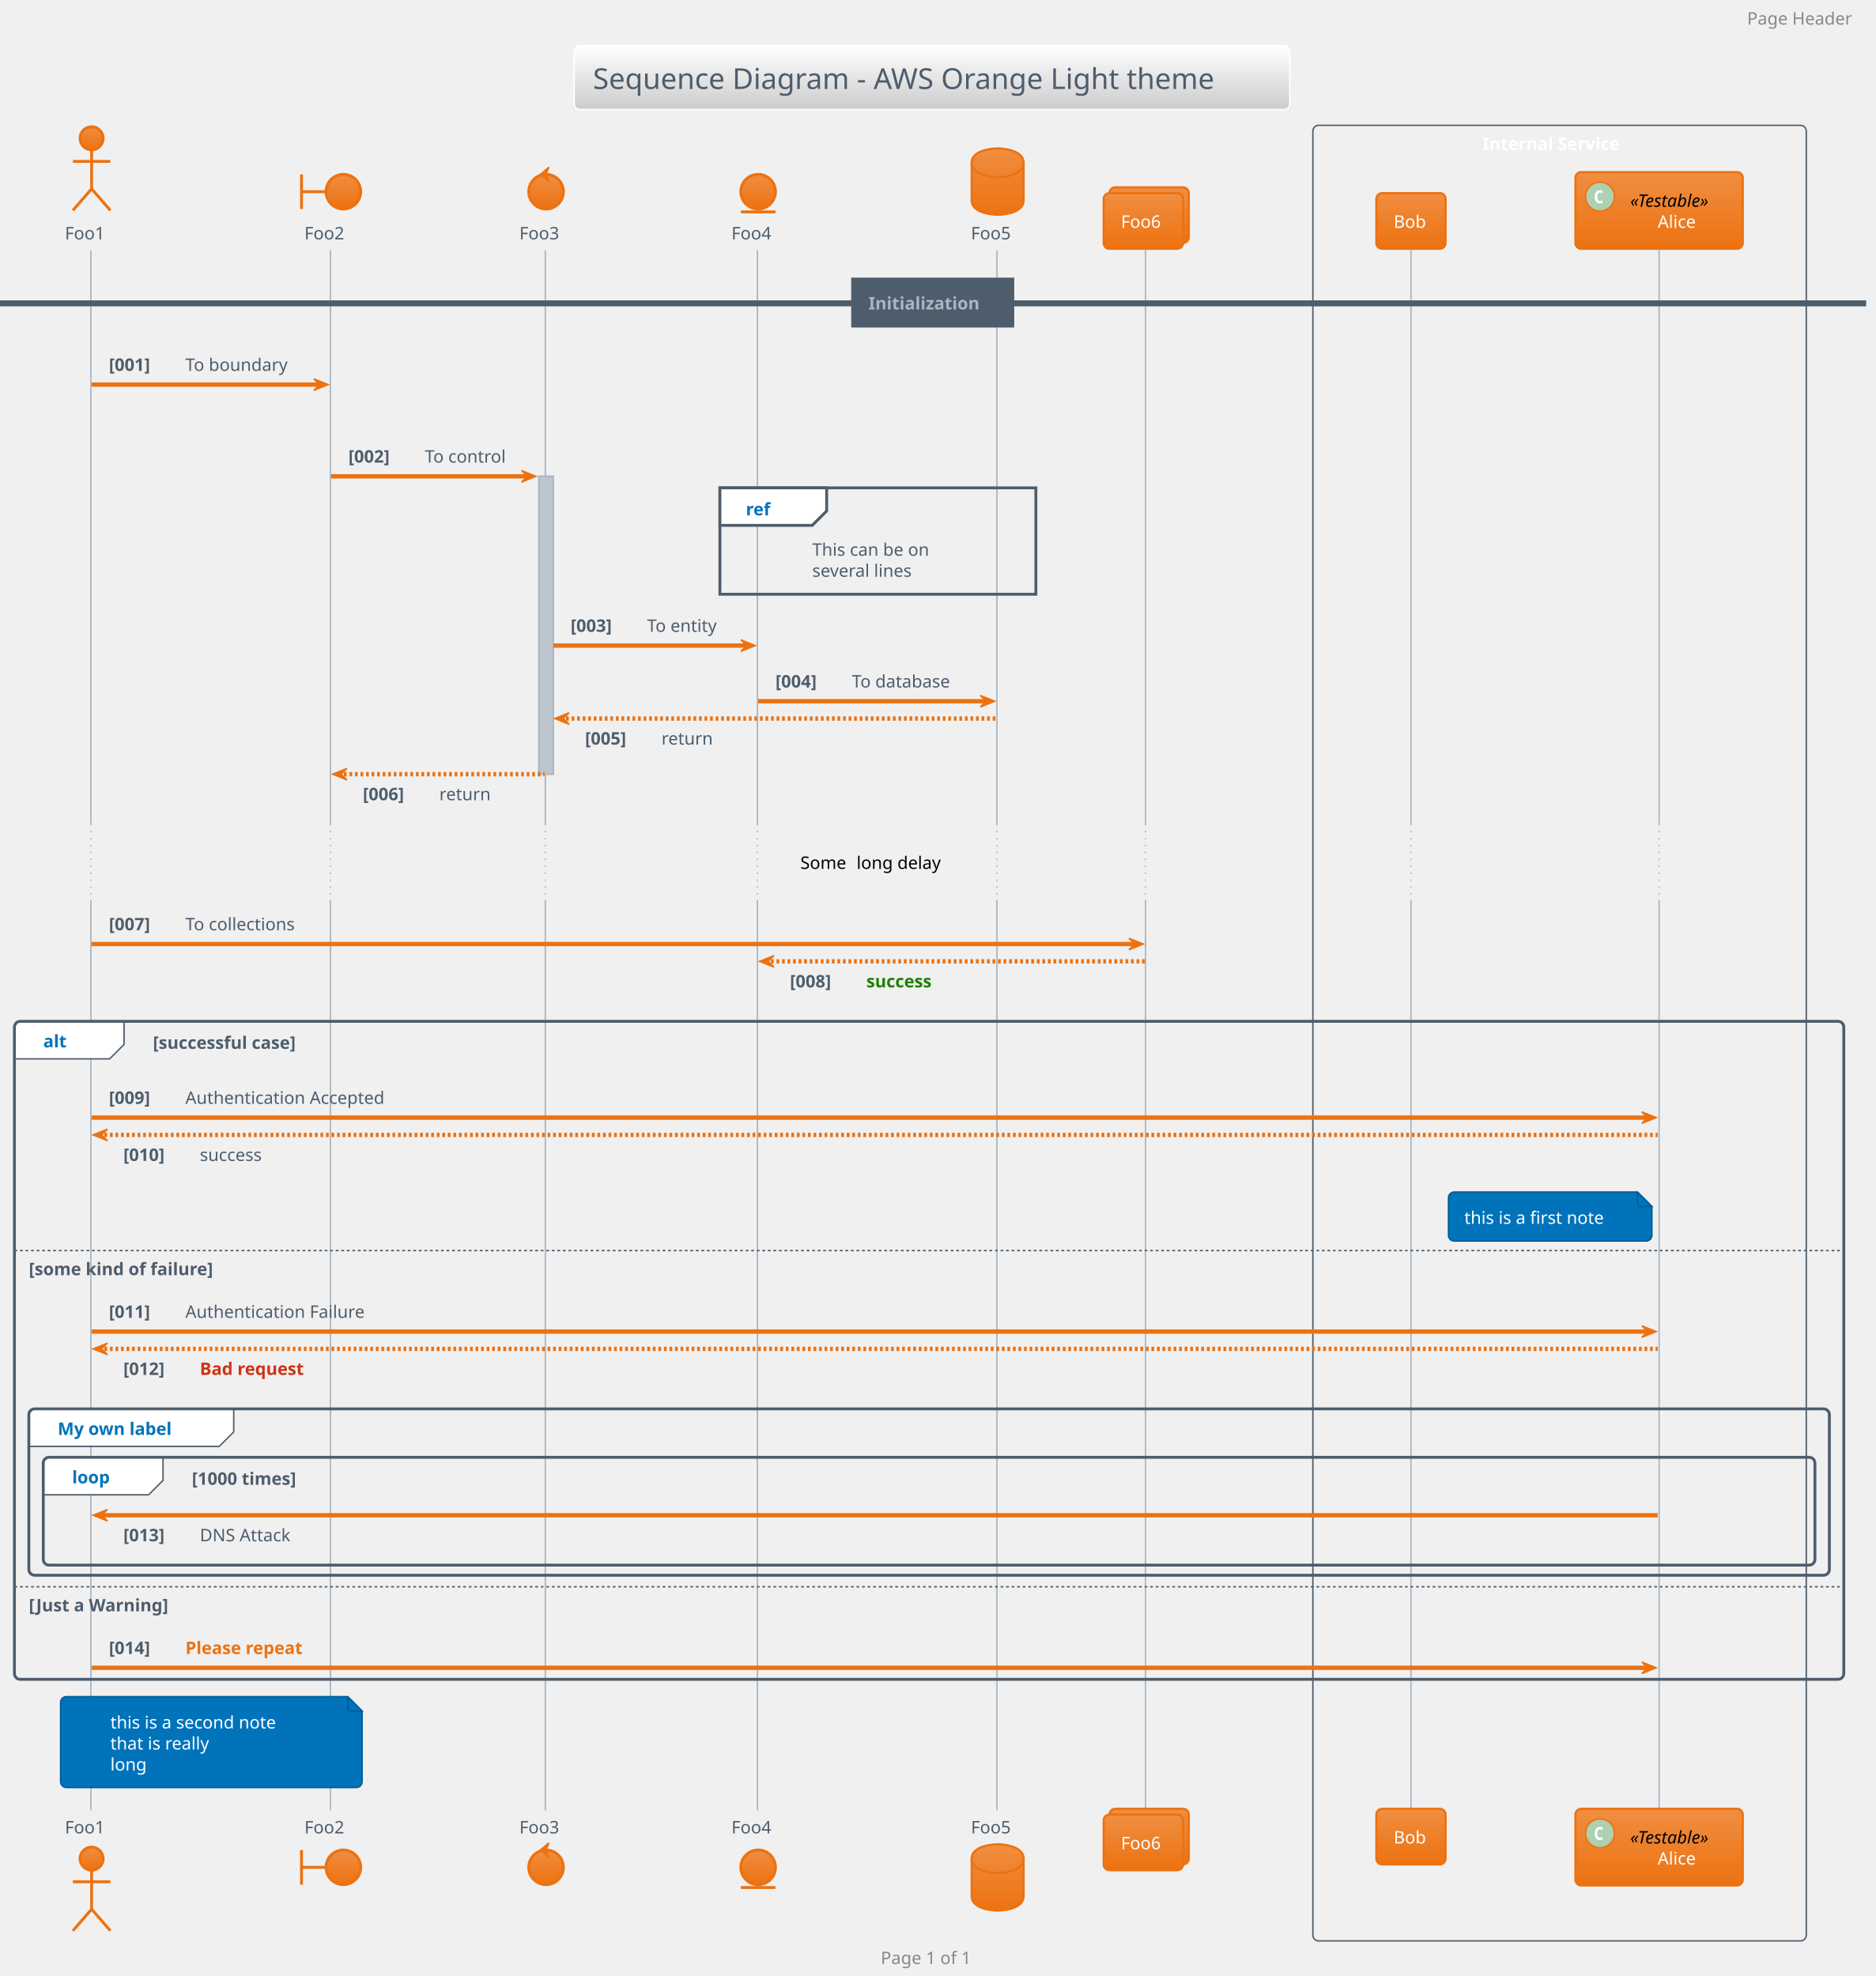
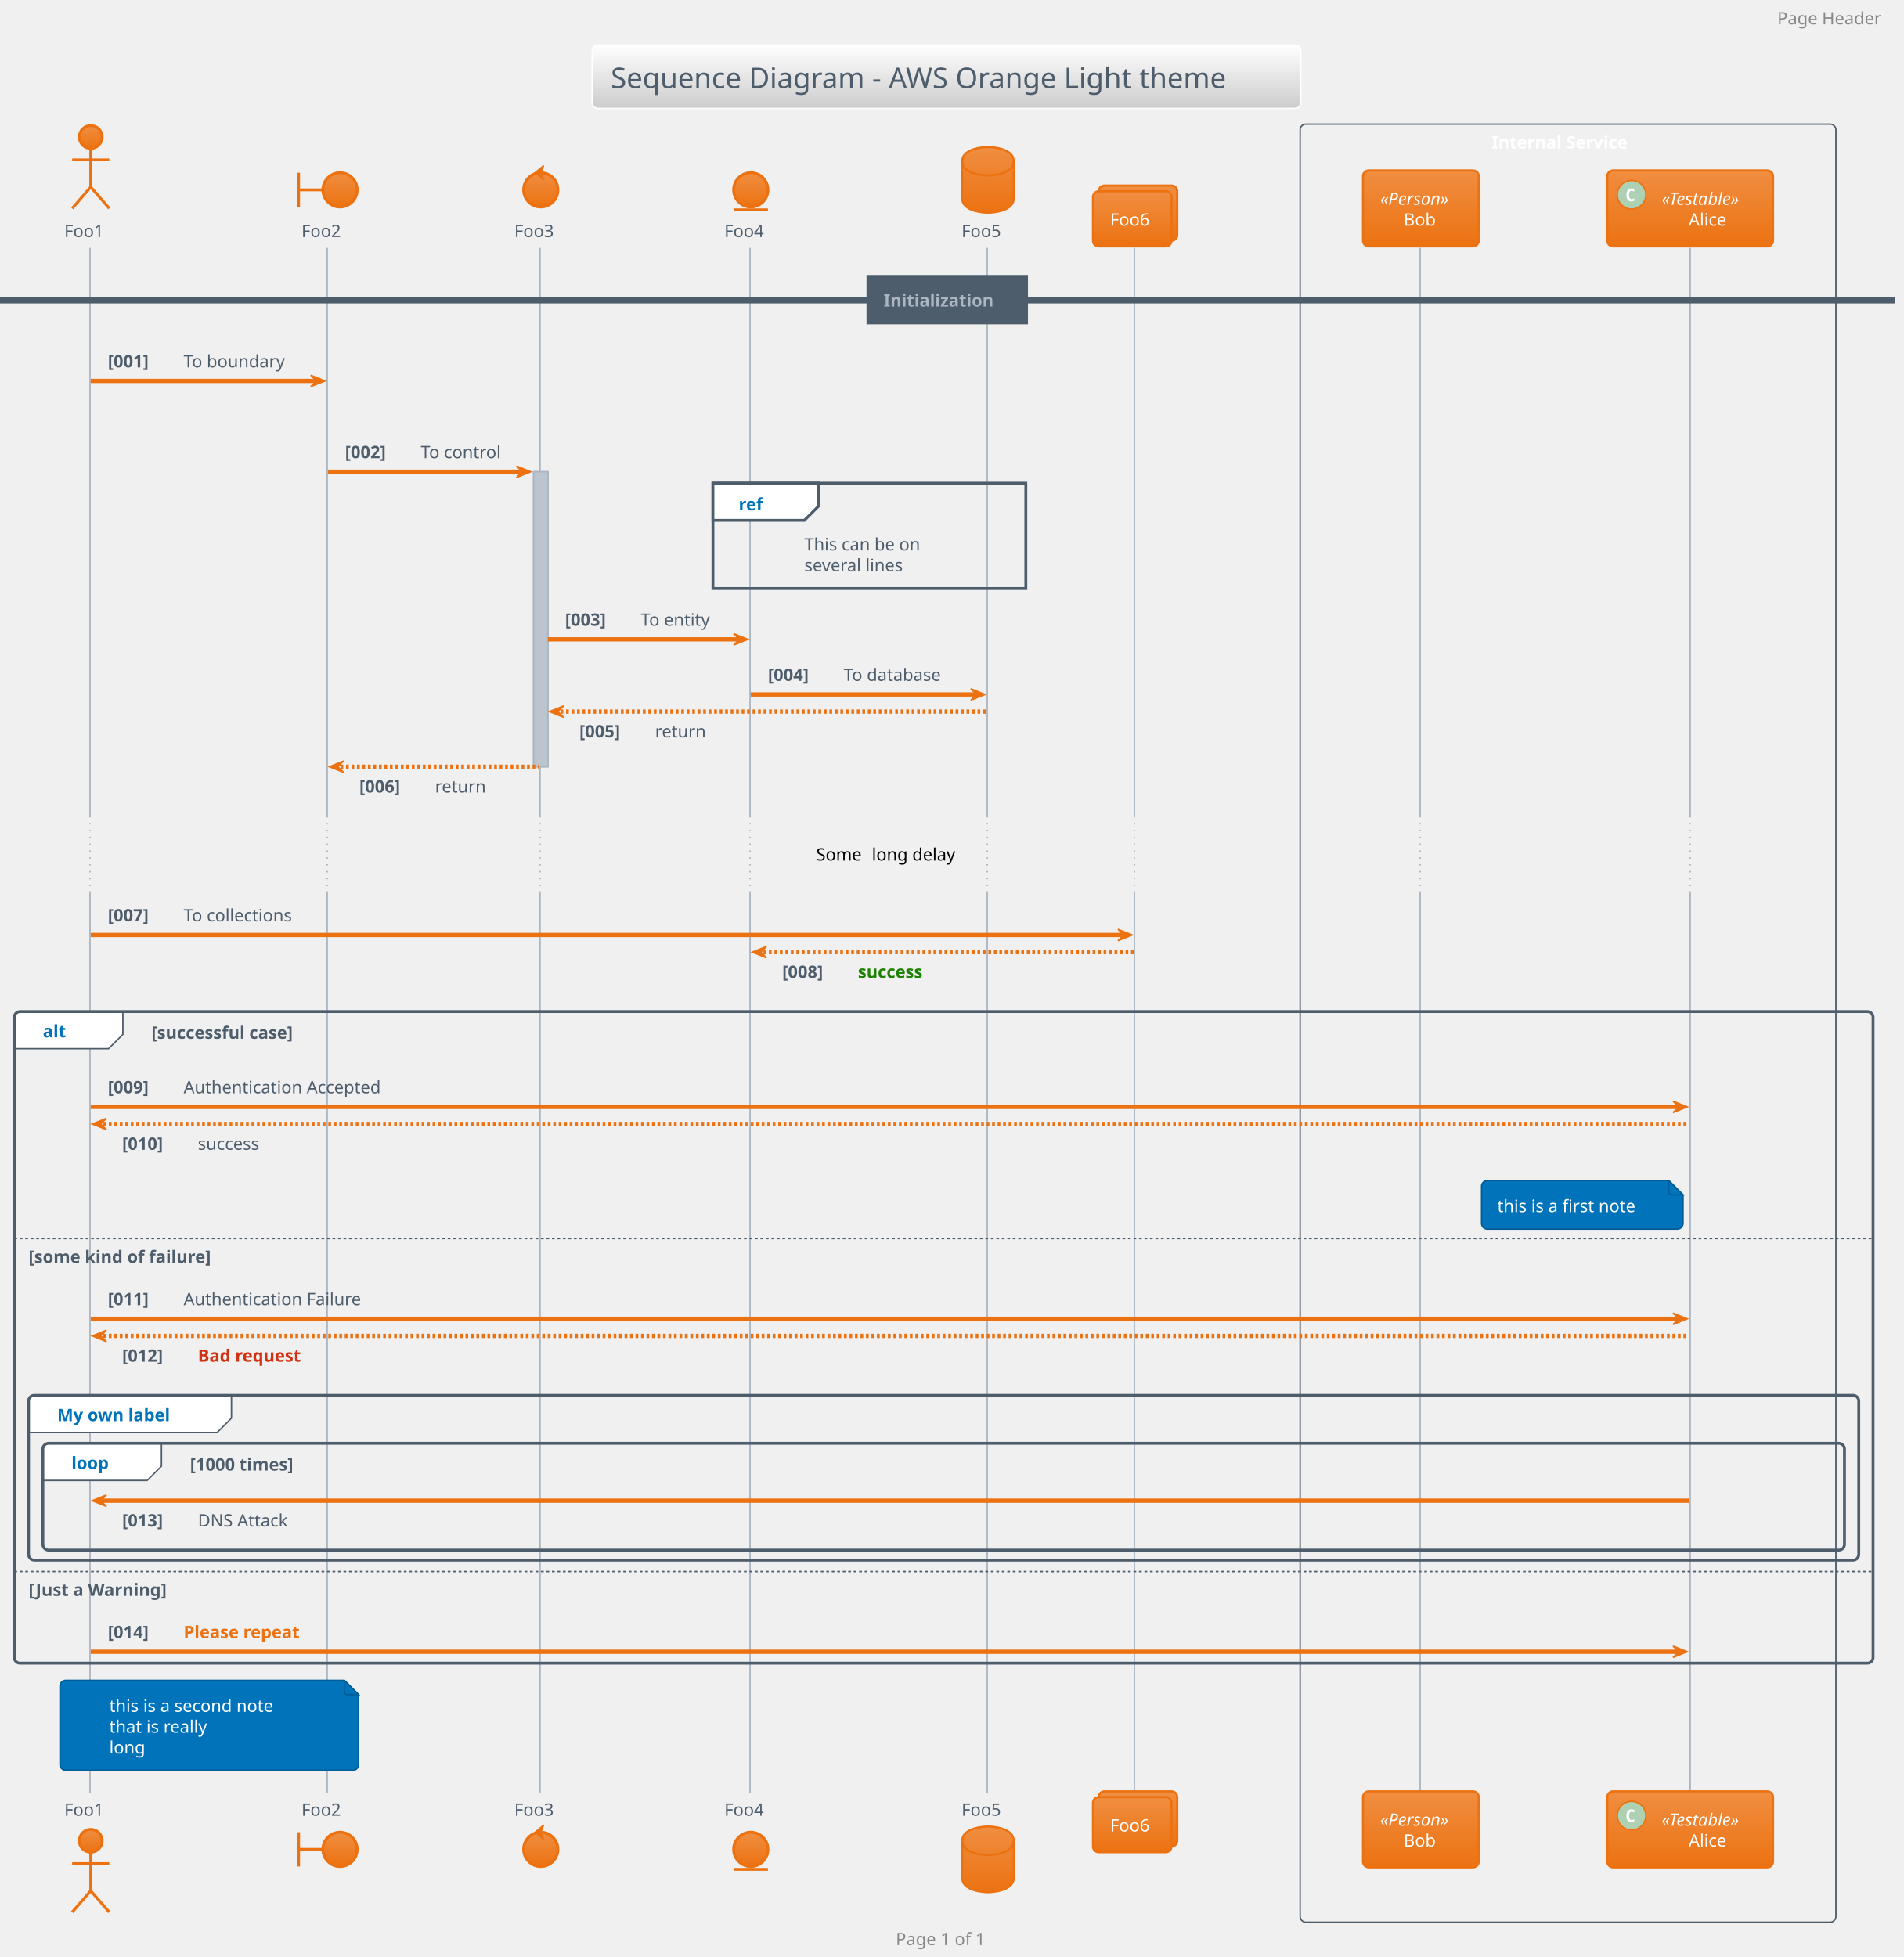
- <svg xmlns="http://www.w3.org/2000/svg" contentScriptType="application/ecmascript" contentStyleType="text/css" height="1427.083px" preserveAspectRatio="none" style="width:1354px;height:1427px;background:#00000000;" version="1.1" viewBox="0 0 1354 1427" width="1354.167px" zoomAndPan="magnify">
+ <svg xmlns="http://www.w3.org/2000/svg" contentScriptType="application/ecmascript" contentStyleType="text/css" height="1427.083px" preserveAspectRatio="none" style="width:1388px;height:1427px;background:#00000000;" version="1.1" viewBox="0 0 1388 1427" width="1388.542px" zoomAndPan="magnify">
  <defs>
-     <linearGradient id="ga11c3i3kn9q70" x1="50%" x2="50%" y1="0%" y2="100%">
+     <linearGradient id="gxd6nrrqjim10" x1="50%" x2="50%" y1="0%" y2="100%">
      <stop offset="0%" stop-color="#FFFFFF" />
      <stop offset="100%" stop-color="#CCCCCC" />
    </linearGradient>
-     <linearGradient id="ga11c3i3kn9q71" x1="50%" x2="50%" y1="0%" y2="100%">
+     <linearGradient id="gxd6nrrqjim11" x1="50%" x2="50%" y1="0%" y2="100%">
      <stop offset="0%" stop-color="#F08E41" />
      <stop offset="100%" stop-color="#EC7211" />
    </linearGradient>
  </defs>
  <g>
-     <rect fill="url(#ga11c3i3kn9q70)" height="46.153" rx="4.167" ry="4.167" style="stroke:#FFFFFF;stroke-width:1.042;" width="516.667" x="414.583" y="32.9" />
-     <text fill="#4E5D6C" font-family="Verdana" font-size="20.833" lengthAdjust="spacing" textLength="489.583" x="428.125" y="64.262">Sequence Diagram - AWS Orange Light theme</text>
-     <rect fill="none" height="1311.133" rx="4.167" ry="4.167" style="stroke:#4E5D6C;stroke-width:1.042;" width="356.25" x="947.917" y="90.511" />
-     <text fill="#FFFFFF" font-family="Verdana" font-size="12.5" font-weight="bold" lengthAdjust="spacing" textLength="111.458" x="1070.312" y="108.287">Internal Service</text>
+     <rect fill="url(#gxd6nrrqjim10)" height="46.153" rx="4.167" ry="4.167" style="stroke:#FFFFFF;stroke-width:1.042;" width="516.667" x="431.771" y="32.9" />
+     <text fill="#4E5D6C" font-family="Verdana" font-size="20.833" lengthAdjust="spacing" textLength="489.583" x="445.312" y="64.262">Sequence Diagram - AWS Orange Light theme</text>
+     <rect fill="none" height="1311.133" rx="4.167" ry="4.167" style="stroke:#4E5D6C;stroke-width:1.042;" width="390.625" x="947.917" y="90.511" />
+     <text fill="#FFFFFF" font-family="Verdana" font-size="12.5" font-weight="bold" lengthAdjust="spacing" textLength="111.458" x="1087.5" y="108.287">Internal Service</text>
    <rect fill="#BCC5CE" height="215.108" style="stroke:#ABB6C2;stroke-width:1.042;" width="10.417" x="389.062" y="343.986" />
    <line style="stroke:#ABB6C2;stroke-width:1.042;" x1="65.625" x2="65.625" y1="180.703" y2="595.119" />
    <line style="stroke:#ABB6C2;stroke-width:1.042;stroke-dasharray:1.0,4.0;" x1="65.625" x2="65.625" y1="595.119" y2="649.894" />
    <line style="stroke:#ABB6C2;stroke-width:1.042;" x1="65.625" x2="65.625" y1="649.894" y2="1307.286" />
    <line style="stroke:#ABB6C2;stroke-width:1.042;" x1="238.542" x2="238.542" y1="180.703" y2="595.119" />
    <line style="stroke:#ABB6C2;stroke-width:1.042;stroke-dasharray:1.0,4.0;" x1="238.542" x2="238.542" y1="595.119" y2="649.894" />
    <line style="stroke:#ABB6C2;stroke-width:1.042;" x1="238.542" x2="238.542" y1="649.894" y2="1307.286" />
    <line style="stroke:#ABB6C2;stroke-width:1.042;" x1="393.75" x2="393.75" y1="180.703" y2="595.119" />
    <line style="stroke:#ABB6C2;stroke-width:1.042;stroke-dasharray:1.0,4.0;" x1="393.75" x2="393.75" y1="595.119" y2="649.894" />
    <line style="stroke:#ABB6C2;stroke-width:1.042;" x1="393.75" x2="393.75" y1="649.894" y2="1307.286" />
    <line style="stroke:#ABB6C2;stroke-width:1.042;" x1="546.875" x2="546.875" y1="180.703" y2="595.119" />
    <line style="stroke:#ABB6C2;stroke-width:1.042;stroke-dasharray:1.0,4.0;" x1="546.875" x2="546.875" y1="595.119" y2="649.894" />
    <line style="stroke:#ABB6C2;stroke-width:1.042;" x1="546.875" x2="546.875" y1="649.894" y2="1307.286" />
    <line style="stroke:#ABB6C2;stroke-width:1.042;" x1="719.792" x2="719.792" y1="180.703" y2="595.119" />
    <line style="stroke:#ABB6C2;stroke-width:1.042;stroke-dasharray:1.0,4.0;" x1="719.792" x2="719.792" y1="595.119" y2="649.894" />
    <line style="stroke:#ABB6C2;stroke-width:1.042;" x1="719.792" x2="719.792" y1="649.894" y2="1307.286" />
    <line style="stroke:#ABB6C2;stroke-width:1.042;" x1="827.083" x2="827.083" y1="180.703" y2="595.119" />
    <line style="stroke:#ABB6C2;stroke-width:1.042;stroke-dasharray:1.0,4.0;" x1="827.083" x2="827.083" y1="595.119" y2="649.894" />
    <line style="stroke:#ABB6C2;stroke-width:1.042;" x1="827.083" x2="827.083" y1="649.894" y2="1307.286" />
-     <line style="stroke:#ABB6C2;stroke-width:1.042;" x1="1018.75" x2="1018.75" y1="180.703" y2="595.119" />
-     <line style="stroke:#ABB6C2;stroke-width:1.042;stroke-dasharray:1.0,4.0;" x1="1018.75" x2="1018.75" y1="595.119" y2="649.894" />
-     <line style="stroke:#ABB6C2;stroke-width:1.042;" x1="1018.75" x2="1018.75" y1="649.894" y2="1307.286" />
-     <line style="stroke:#ABB6C2;stroke-width:1.042;" x1="1197.917" x2="1197.917" y1="180.703" y2="595.119" />
-     <line style="stroke:#ABB6C2;stroke-width:1.042;stroke-dasharray:1.0,4.0;" x1="1197.917" x2="1197.917" y1="595.119" y2="649.894" />
-     <line style="stroke:#ABB6C2;stroke-width:1.042;" x1="1197.917" x2="1197.917" y1="649.894" y2="1307.286" />
+     <line style="stroke:#ABB6C2;stroke-width:1.042;" x1="1035.417" x2="1035.417" y1="180.703" y2="595.119" />
+     <line style="stroke:#ABB6C2;stroke-width:1.042;stroke-dasharray:1.0,4.0;" x1="1035.417" x2="1035.417" y1="595.119" y2="649.894" />
+     <line style="stroke:#ABB6C2;stroke-width:1.042;" x1="1035.417" x2="1035.417" y1="649.894" y2="1307.286" />
+     <line style="stroke:#ABB6C2;stroke-width:1.042;" x1="1232.292" x2="1232.292" y1="180.703" y2="595.119" />
+     <line style="stroke:#ABB6C2;stroke-width:1.042;stroke-dasharray:1.0,4.0;" x1="1232.292" x2="1232.292" y1="595.119" y2="649.894" />
+     <line style="stroke:#ABB6C2;stroke-width:1.042;" x1="1232.292" x2="1232.292" y1="649.894" y2="1307.286" />
    <text fill="#4E5D6C" font-family="Verdana" font-size="12.5" lengthAdjust="spacing" textLength="32.292" x="46.875" y="172.87">Foo1</text>
-     <ellipse cx="66.146" cy="99.886" fill="url(#ga11c3i3kn9q71)" rx="8.333" ry="8.333" style="stroke:#EC7211;stroke-width:2.083;" />
+     <ellipse cx="66.146" cy="99.886" fill="url(#gxd6nrrqjim11)" rx="8.333" ry="8.333" style="stroke:#EC7211;stroke-width:2.083;" />
    <path d="M66.146,108.219 L66.146,136.344 M52.604,116.553 L79.688,116.553 M66.146,136.344 L52.604,151.969 M66.146,136.344 L79.688,151.969 " fill="none" style="stroke:#EC7211;stroke-width:2.083;" />
    <text fill="#4E5D6C" font-family="Verdana" font-size="12.5" lengthAdjust="spacing" textLength="32.292" x="46.875" y="1324.019">Foo1</text>
-     <ellipse cx="66.146" cy="1342.269" fill="url(#ga11c3i3kn9q71)" rx="8.333" ry="8.333" style="stroke:#EC7211;stroke-width:2.083;" />
+     <ellipse cx="66.146" cy="1342.269" fill="url(#gxd6nrrqjim11)" rx="8.333" ry="8.333" style="stroke:#EC7211;stroke-width:2.083;" />
    <path d="M66.146,1350.602 L66.146,1378.727 M52.604,1358.936 L79.688,1358.936 M66.146,1378.727 L52.604,1394.352 M66.146,1378.727 L79.688,1394.352 " fill="none" style="stroke:#EC7211;stroke-width:2.083;" />
    <text fill="#4E5D6C" font-family="Verdana" font-size="12.5" lengthAdjust="spacing" textLength="32.292" x="219.792" y="172.87">Foo2</text>
    <path d="M217.708,125.928 L217.708,150.928 M217.708,138.428 L235.417,138.428 " fill="none" style="stroke:#EC7211;stroke-width:2.083;" />
-     <ellipse cx="247.917" cy="138.428" fill="url(#ga11c3i3kn9q71)" rx="12.5" ry="12.5" style="stroke:#EC7211;stroke-width:2.083;" />
+     <ellipse cx="247.917" cy="138.428" fill="url(#gxd6nrrqjim11)" rx="12.5" ry="12.5" style="stroke:#EC7211;stroke-width:2.083;" />
    <text fill="#4E5D6C" font-family="Verdana" font-size="12.5" lengthAdjust="spacing" textLength="32.292" x="219.792" y="1324.019">Foo2</text>
    <path d="M217.708,1336.019 L217.708,1361.019 M217.708,1348.519 L235.417,1348.519 " fill="none" style="stroke:#EC7211;stroke-width:2.083;" />
-     <ellipse cx="247.917" cy="1348.519" fill="url(#ga11c3i3kn9q71)" rx="12.5" ry="12.5" style="stroke:#EC7211;stroke-width:2.083;" />
+     <ellipse cx="247.917" cy="1348.519" fill="url(#gxd6nrrqjim11)" rx="12.5" ry="12.5" style="stroke:#EC7211;stroke-width:2.083;" />
    <text fill="#4E5D6C" font-family="Verdana" font-size="12.5" lengthAdjust="spacing" textLength="32.292" x="375" y="172.87">Foo3</text>
-     <ellipse cx="394.271" cy="138.428" fill="url(#ga11c3i3kn9q71)" rx="12.5" ry="12.5" style="stroke:#EC7211;stroke-width:2.083;" />
+     <ellipse cx="394.271" cy="138.428" fill="url(#gxd6nrrqjim11)" rx="12.5" ry="12.5" style="stroke:#EC7211;stroke-width:2.083;" />
    <polygon fill="#EC7211" points="390.104,125.928,396.354,120.719,394.271,125.928,396.354,131.136,390.104,125.928" style="stroke:#EC7211;stroke-width:1.042;" />
    <text fill="#4E5D6C" font-family="Verdana" font-size="12.5" lengthAdjust="spacing" textLength="32.292" x="375" y="1324.019">Foo3</text>
-     <ellipse cx="394.271" cy="1348.519" fill="url(#ga11c3i3kn9q71)" rx="12.5" ry="12.5" style="stroke:#EC7211;stroke-width:2.083;" />
+     <ellipse cx="394.271" cy="1348.519" fill="url(#gxd6nrrqjim11)" rx="12.5" ry="12.5" style="stroke:#EC7211;stroke-width:2.083;" />
    <polygon fill="#EC7211" points="390.104,1336.019,396.354,1330.811,394.271,1336.019,396.354,1341.227,390.104,1336.019" style="stroke:#EC7211;stroke-width:1.042;" />
    <text fill="#4E5D6C" font-family="Verdana" font-size="12.5" lengthAdjust="spacing" textLength="32.292" x="528.125" y="172.87">Foo4</text>
-     <ellipse cx="547.396" cy="138.428" fill="url(#ga11c3i3kn9q71)" rx="12.5" ry="12.5" style="stroke:#EC7211;stroke-width:2.083;" />
+     <ellipse cx="547.396" cy="138.428" fill="url(#gxd6nrrqjim11)" rx="12.5" ry="12.5" style="stroke:#EC7211;stroke-width:2.083;" />
    <line style="stroke:#EC7211;stroke-width:2.083;" x1="534.896" x2="559.896" y1="153.011" y2="153.011" />
    <text fill="#4E5D6C" font-family="Verdana" font-size="12.5" lengthAdjust="spacing" textLength="32.292" x="528.125" y="1324.019">Foo4</text>
-     <ellipse cx="547.396" cy="1348.519" fill="url(#ga11c3i3kn9q71)" rx="12.5" ry="12.5" style="stroke:#EC7211;stroke-width:2.083;" />
+     <ellipse cx="547.396" cy="1348.519" fill="url(#gxd6nrrqjim11)" rx="12.5" ry="12.5" style="stroke:#EC7211;stroke-width:2.083;" />
    <line style="stroke:#EC7211;stroke-width:2.083;" x1="534.896" x2="559.896" y1="1363.102" y2="1363.102" />
    <text fill="#4E5D6C" font-family="Verdana" font-size="12.5" lengthAdjust="spacing" textLength="32.292" x="701.042" y="172.87">Foo5</text>
-     <path d="M701.562,117.594 C701.562,107.178 720.312,107.178 720.312,107.178 C720.312,107.178 739.062,107.178 739.062,117.594 L739.062,144.678 C739.062,155.094 720.312,155.094 720.312,155.094 C720.312,155.094 701.562,155.094 701.562,144.678 L701.562,117.594 " fill="url(#ga11c3i3kn9q71)" style="stroke:#EC7211;stroke-width:1.562;" />
+     <path d="M701.562,117.594 C701.562,107.178 720.312,107.178 720.312,107.178 C720.312,107.178 739.062,107.178 739.062,117.594 L739.062,144.678 C739.062,155.094 720.312,155.094 720.312,155.094 C720.312,155.094 701.562,155.094 701.562,144.678 L701.562,117.594 " fill="url(#gxd6nrrqjim11)" style="stroke:#EC7211;stroke-width:1.562;" />
    <path d="M701.562,117.594 C701.562,128.011 720.312,128.011 720.312,128.011 C720.312,128.011 739.062,128.011 739.062,117.594 " fill="none" style="stroke:#EC7211;stroke-width:1.562;" />
    <text fill="#4E5D6C" font-family="Verdana" font-size="12.5" lengthAdjust="spacing" textLength="32.292" x="701.042" y="1324.019">Foo5</text>
-     <path d="M701.562,1342.269 C701.562,1331.852 720.312,1331.852 720.312,1331.852 C720.312,1331.852 739.062,1331.852 739.062,1342.269 L739.062,1369.352 C739.062,1379.769 720.312,1379.769 720.312,1379.769 C720.312,1379.769 701.562,1379.769 701.562,1369.352 L701.562,1342.269 " fill="url(#ga11c3i3kn9q71)" style="stroke:#EC7211;stroke-width:1.562;" />
+     <path d="M701.562,1342.269 C701.562,1331.852 720.312,1331.852 720.312,1331.852 C720.312,1331.852 739.062,1331.852 739.062,1342.269 L739.062,1369.352 C739.062,1379.769 720.312,1379.769 720.312,1379.769 C720.312,1379.769 701.562,1379.769 701.562,1369.352 L701.562,1342.269 " fill="url(#gxd6nrrqjim11)" style="stroke:#EC7211;stroke-width:1.562;" />
    <path d="M701.562,1342.269 C701.562,1352.686 720.312,1352.686 720.312,1352.686 C720.312,1352.686 739.062,1352.686 739.062,1342.269 " fill="none" style="stroke:#EC7211;stroke-width:1.562;" />
-     <rect fill="url(#ga11c3i3kn9q71)" height="40.192" rx="4.167" ry="4.167" style="stroke:#EC7211;stroke-width:1.562;" width="57.292" x="801.042" y="135.303" />
-     <rect fill="url(#ga11c3i3kn9q71)" height="40.192" rx="4.167" ry="4.167" style="stroke:#EC7211;stroke-width:1.562;" width="57.292" x="796.875" y="139.469" />
+     <rect fill="url(#gxd6nrrqjim11)" height="40.192" rx="4.167" ry="4.167" style="stroke:#EC7211;stroke-width:1.562;" width="57.292" x="801.042" y="135.303" />
+     <rect fill="url(#gxd6nrrqjim11)" height="40.192" rx="4.167" ry="4.167" style="stroke:#EC7211;stroke-width:1.562;" width="57.292" x="796.875" y="139.469" />
    <text fill="#FFFFFF" font-family="Verdana" font-size="12.5" lengthAdjust="spacing" textLength="32.292" x="809.375" y="164.536">Foo6</text>
-     <rect fill="url(#ga11c3i3kn9q71)" height="40.192" rx="4.167" ry="4.167" style="stroke:#EC7211;stroke-width:1.562;" width="57.292" x="801.042" y="1306.244" />
-     <rect fill="url(#ga11c3i3kn9q71)" height="40.192" rx="4.167" ry="4.167" style="stroke:#EC7211;stroke-width:1.562;" width="57.292" x="796.875" y="1310.411" />
+     <rect fill="url(#gxd6nrrqjim11)" height="40.192" rx="4.167" ry="4.167" style="stroke:#EC7211;stroke-width:1.562;" width="57.292" x="801.042" y="1306.244" />
+     <rect fill="url(#gxd6nrrqjim11)" height="40.192" rx="4.167" ry="4.167" style="stroke:#EC7211;stroke-width:1.562;" width="57.292" x="796.875" y="1310.411" />
    <text fill="#FFFFFF" font-family="Verdana" font-size="12.5" lengthAdjust="spacing" textLength="32.292" x="809.375" y="1335.478">Foo6</text>
-     <rect fill="url(#ga11c3i3kn9q71)" height="40.192" rx="4.167" ry="4.167" style="stroke:#EC7211;stroke-width:1.562;" width="50" x="993.75" y="139.469" />
-     <text fill="#FFFFFF" font-family="Verdana" font-size="12.5" lengthAdjust="spacing" textLength="25" x="1006.25" y="164.536">Bob</text>
-     <rect fill="url(#ga11c3i3kn9q71)" height="40.192" rx="4.167" ry="4.167" style="stroke:#EC7211;stroke-width:1.562;" width="50" x="993.75" y="1306.244" />
-     <text fill="#FFFFFF" font-family="Verdana" font-size="12.5" lengthAdjust="spacing" textLength="25" x="1006.25" y="1331.311">Bob</text>
-     <rect fill="url(#ga11c3i3kn9q71)" height="55.383" rx="4.167" ry="4.167" style="stroke:#EC7211;stroke-width:1.562;" width="120.833" x="1137.5" y="124.278" />
-     <ellipse cx="1155.208" cy="141.986" fill="#ADD1B2" rx="10.417" ry="10.417" style="stroke:#EC7211;stroke-width:1.042;" />
-     <path d="M1157.113,146.413 Q1156.689,146.625 1156.217,146.739 Q1155.745,146.853 1155.241,146.853 Q1153.385,146.853 1152.409,145.648 Q1151.449,144.428 1151.449,142.133 Q1151.449,139.821 1152.409,138.617 Q1153.385,137.396 1155.241,137.396 Q1155.745,137.396 1156.217,137.51 Q1156.706,137.608 1157.113,137.836 L1157.113,139.838 Q1156.657,139.415 1156.217,139.219 Q1155.778,139.008 1155.322,139.008 Q1154.329,139.008 1153.825,139.805 Q1153.32,140.586 1153.32,142.133 Q1153.32,143.662 1153.825,144.444 Q1154.329,145.225 1155.322,145.225 Q1155.778,145.225 1156.217,145.03 Q1156.657,144.834 1157.113,144.411 L1157.113,146.413 Z " fill="#FFFFFF" />
-     <text fill="#000000" font-family="Verdana" font-size="12.5" font-style="italic" lengthAdjust="spacing" textLength="68.75" x="1177.083" y="149.345">«Testable»</text>
-     <text fill="#FFFFFF" font-family="Verdana" font-size="12.5" lengthAdjust="spacing" textLength="29.167" x="1196.875" y="164.536">Alice</text>
-     <rect fill="url(#ga11c3i3kn9q71)" height="55.383" rx="4.167" ry="4.167" style="stroke:#EC7211;stroke-width:1.562;" width="120.833" x="1137.5" y="1306.244" />
-     <ellipse cx="1155.208" cy="1323.952" fill="#ADD1B2" rx="10.417" ry="10.417" style="stroke:#EC7211;stroke-width:1.042;" />
-     <path d="M1157.113,1328.379 Q1156.689,1328.591 1156.217,1328.705 Q1155.745,1328.819 1155.241,1328.819 Q1153.385,1328.819 1152.409,1327.614 Q1151.449,1326.394 1151.449,1324.099 Q1151.449,1321.787 1152.409,1320.583 Q1153.385,1319.362 1155.241,1319.362 Q1155.745,1319.362 1156.217,1319.476 Q1156.706,1319.574 1157.113,1319.802 L1157.113,1321.804 Q1156.657,1321.381 1156.217,1321.185 Q1155.778,1320.974 1155.322,1320.974 Q1154.329,1320.974 1153.825,1321.771 Q1153.32,1322.553 1153.32,1324.099 Q1153.32,1325.629 1153.825,1326.41 Q1154.329,1327.191 1155.322,1327.191 Q1155.778,1327.191 1156.217,1326.996 Q1156.657,1326.801 1157.113,1326.377 L1157.113,1328.379 Z " fill="#FFFFFF" />
-     <text fill="#000000" font-family="Verdana" font-size="12.5" font-style="italic" lengthAdjust="spacing" textLength="68.75" x="1177.083" y="1331.311">«Testable»</text>
-     <text fill="#FFFFFF" font-family="Verdana" font-size="12.5" lengthAdjust="spacing" textLength="29.167" x="1196.875" y="1346.503">Alice</text>
+     <rect fill="url(#gxd6nrrqjim11)" height="55.383" rx="4.167" ry="4.167" style="stroke:#EC7211;stroke-width:1.562;" width="84.375" x="993.75" y="124.278" />
+     <text fill="#FFFFFF" font-family="Verdana" font-size="12.5" font-style="italic" lengthAdjust="spacing" textLength="59.375" x="1006.25" y="149.345">«Person»</text>
+     <text fill="#FFFFFF" font-family="Verdana" font-size="12.5" lengthAdjust="spacing" textLength="25" x="1023.438" y="164.536">Bob</text>
+     <rect fill="url(#gxd6nrrqjim11)" height="55.383" rx="4.167" ry="4.167" style="stroke:#EC7211;stroke-width:1.562;" width="84.375" x="993.75" y="1306.244" />
+     <text fill="#FFFFFF" font-family="Verdana" font-size="12.5" font-style="italic" lengthAdjust="spacing" textLength="59.375" x="1006.25" y="1331.311">«Person»</text>
+     <text fill="#FFFFFF" font-family="Verdana" font-size="12.5" lengthAdjust="spacing" textLength="25" x="1023.438" y="1346.503">Bob</text>
+     <rect fill="url(#gxd6nrrqjim11)" height="55.383" rx="4.167" ry="4.167" style="stroke:#EC7211;stroke-width:1.562;" width="120.833" x="1171.875" y="124.278" />
+     <ellipse cx="1189.583" cy="141.986" fill="#ADD1B2" rx="10.417" ry="10.417" style="stroke:#EC7211;stroke-width:1.042;" />
+     <path d="M1191.488,146.413 Q1191.064,146.625 1190.592,146.739 Q1190.12,146.853 1189.616,146.853 Q1187.76,146.853 1186.784,145.648 Q1185.824,144.428 1185.824,142.133 Q1185.824,139.821 1186.784,138.617 Q1187.76,137.396 1189.616,137.396 Q1190.12,137.396 1190.592,137.51 Q1191.081,137.608 1191.488,137.836 L1191.488,139.838 Q1191.032,139.415 1190.592,139.219 Q1190.153,139.008 1189.697,139.008 Q1188.704,139.008 1188.2,139.805 Q1187.695,140.586 1187.695,142.133 Q1187.695,143.662 1188.2,144.444 Q1188.704,145.225 1189.697,145.225 Q1190.153,145.225 1190.592,145.03 Q1191.032,144.834 1191.488,144.411 L1191.488,146.413 Z " fill="#FFFFFF" />
+     <text fill="#FFFFFF" font-family="Verdana" font-size="12.5" font-style="italic" lengthAdjust="spacing" textLength="68.75" x="1211.458" y="149.345">«Testable»</text>
+     <text fill="#FFFFFF" font-family="Verdana" font-size="12.5" lengthAdjust="spacing" textLength="29.167" x="1231.25" y="164.536">Alice</text>
+     <rect fill="url(#gxd6nrrqjim11)" height="55.383" rx="4.167" ry="4.167" style="stroke:#EC7211;stroke-width:1.562;" width="120.833" x="1171.875" y="1306.244" />
+     <ellipse cx="1189.583" cy="1323.952" fill="#ADD1B2" rx="10.417" ry="10.417" style="stroke:#EC7211;stroke-width:1.042;" />
+     <path d="M1191.488,1328.379 Q1191.064,1328.591 1190.592,1328.705 Q1190.12,1328.819 1189.616,1328.819 Q1187.76,1328.819 1186.784,1327.614 Q1185.824,1326.394 1185.824,1324.099 Q1185.824,1321.787 1186.784,1320.583 Q1187.76,1319.362 1189.616,1319.362 Q1190.12,1319.362 1190.592,1319.476 Q1191.081,1319.574 1191.488,1319.802 L1191.488,1321.804 Q1191.032,1321.381 1190.592,1321.185 Q1190.153,1320.974 1189.697,1320.974 Q1188.704,1320.974 1188.2,1321.771 Q1187.695,1322.553 1187.695,1324.099 Q1187.695,1325.629 1188.2,1326.41 Q1188.704,1327.191 1189.697,1327.191 Q1190.153,1327.191 1190.592,1326.996 Q1191.032,1326.801 1191.488,1326.377 L1191.488,1328.379 Z " fill="#FFFFFF" />
+     <text fill="#FFFFFF" font-family="Verdana" font-size="12.5" font-style="italic" lengthAdjust="spacing" textLength="68.75" x="1211.458" y="1331.311">«Testable»</text>
+     <text fill="#FFFFFF" font-family="Verdana" font-size="12.5" lengthAdjust="spacing" textLength="29.167" x="1231.25" y="1346.503">Alice</text>
    <rect fill="#BCC5CE" height="215.108" style="stroke:#ABB6C2;stroke-width:1.042;" width="10.417" x="389.062" y="343.986" />
-     <rect fill="#4E5D6C" height="3.125" style="stroke:#4E5D6C;stroke-width:1.042;" width="1346.875" x="0" y="217.465" />
-     <line style="stroke:#4E5D6C;stroke-width:1.042;" x1="0" x2="1346.875" y1="217.465" y2="217.465" />
-     <line style="stroke:#4E5D6C;stroke-width:1.042;" x1="0" x2="1346.875" y1="220.59" y2="220.59" />
-     <rect fill="#4E5D6C" height="33.942" style="stroke:#4E5D6C;stroke-width:2.083;" width="115.625" x="615.625" y="201.536" />
-     <text fill="#ABB6C2" font-family="Verdana" font-size="12.5" font-weight="bold" lengthAdjust="spacing" textLength="86.458" x="627.083" y="223.478">Initialization</text>
+     <rect fill="#4E5D6C" height="3.125" style="stroke:#4E5D6C;stroke-width:1.042;" width="1381.25" x="0" y="217.465" />
+     <line style="stroke:#4E5D6C;stroke-width:1.042;" x1="0" x2="1381.25" y1="217.465" y2="217.465" />
+     <line style="stroke:#4E5D6C;stroke-width:1.042;" x1="0" x2="1381.25" y1="220.59" y2="220.59" />
+     <rect fill="#4E5D6C" height="33.942" style="stroke:#4E5D6C;stroke-width:2.083;" width="115.625" x="632.812" y="201.536" />
+     <text fill="#ABB6C2" font-family="Verdana" font-size="12.5" font-weight="bold" lengthAdjust="spacing" textLength="86.458" x="644.271" y="223.478">Initialization</text>
    <polygon fill="#EC7211" points="226.562,273.586,236.979,277.753,226.562,281.919,230.729,277.753" style="stroke:#EC7211;stroke-width:1.042;" />
    <line style="stroke:#EC7211;stroke-width:3.125;" x1="66.146" x2="232.812" y1="277.753" y2="277.753" />
    <text fill="#4E5D6C" font-family="Verdana" font-size="12.5" font-weight="bold" lengthAdjust="spacing" textLength="40.625" x="78.646" y="267.837">[001]</text>
    <text fill="#4E5D6C" font-family="Verdana" font-size="12.5" lengthAdjust="spacing" textLength="82.292" x="133.854" y="267.837">To boundary</text>
    <polygon fill="#EC7211" points="376.562,339.819,386.979,343.986,376.562,348.153,380.729,343.986" style="stroke:#EC7211;stroke-width:1.042;" />
    <line style="stroke:#EC7211;stroke-width:3.125;" x1="239.062" x2="382.812" y1="343.986" y2="343.986" />
    <text fill="#4E5D6C" font-family="Verdana" font-size="12.5" font-weight="bold" lengthAdjust="spacing" textLength="40.625" x="251.562" y="334.07">[002]</text>
    <text fill="#4E5D6C" font-family="Verdana" font-size="12.5" lengthAdjust="spacing" textLength="64.583" x="306.771" y="334.07">To control</text>
    <rect height="76.825" style="stroke:#4E5D6C;stroke-width:2.083;fill:none;" width="228.125" x="519.792" y="352.319" />
    <polygon fill="#FFFFFF" points="519.792,352.319,596.875,352.319,596.875,368.986,586.458,379.403,519.792,379.403,519.792,352.319" style="stroke:#4E5D6C;stroke-width:2.083;" />
    <text fill="#0073BB" font-family="Verdana" font-size="12.5" font-weight="bold" lengthAdjust="spacing" textLength="19.792" x="538.542" y="372.178">ref</text>
    <text fill="#4E5D6C" font-family="Verdana" font-size="12.5" lengthAdjust="spacing" textLength="94.792" x="586.458" y="401.345">This can be on</text>
    <text fill="#4E5D6C" font-family="Verdana" font-size="12.5" lengthAdjust="spacing" textLength="82.292" x="586.458" y="416.536">several lines</text>
    <polygon fill="#EC7211" points="534.896,462.044,545.312,466.211,534.896,470.378,539.062,466.211" style="stroke:#EC7211;stroke-width:1.042;" />
    <line style="stroke:#EC7211;stroke-width:3.125;" x1="399.479" x2="541.146" y1="466.211" y2="466.211" />
    <text fill="#4E5D6C" font-family="Verdana" font-size="12.5" font-weight="bold" lengthAdjust="spacing" textLength="40.625" x="411.979" y="456.295">[003]</text>
    <text fill="#4E5D6C" font-family="Verdana" font-size="12.5" lengthAdjust="spacing" textLength="57.292" x="467.188" y="456.295">To entity</text>
    <polygon fill="#EC7211" points="707.812,502.236,718.229,506.403,707.812,510.569,711.979,506.403" style="stroke:#EC7211;stroke-width:1.042;" />
    <line style="stroke:#EC7211;stroke-width:3.125;" x1="547.396" x2="714.062" y1="506.403" y2="506.403" />
    <text fill="#4E5D6C" font-family="Verdana" font-size="12.5" font-weight="bold" lengthAdjust="spacing" textLength="40.625" x="559.896" y="496.486">[004]</text>
    <text fill="#4E5D6C" font-family="Verdana" font-size="12.5" lengthAdjust="spacing" textLength="82.292" x="615.104" y="496.486">To database</text>
    <polygon fill="#EC7211" points="410.938,514.736,400.521,518.903,410.938,523.069,406.771,518.903" style="stroke:#EC7211;stroke-width:1.042;" />
    <line style="stroke:#EC7211;stroke-width:3.125;stroke-dasharray:2.0,2.0;" x1="404.688" x2="719.271" y1="518.903" y2="518.903" />
    <text fill="#4E5D6C" font-family="Verdana" font-size="12.5" font-weight="bold" lengthAdjust="spacing" textLength="40.625" x="422.396" y="537.72">[005]</text>
    <text fill="#4E5D6C" font-family="Verdana" font-size="12.5" lengthAdjust="spacing" textLength="40.625" x="477.604" y="537.72">return</text>
    <polygon fill="#EC7211" points="250.521,554.928,240.104,559.094,250.521,563.261,246.354,559.094" style="stroke:#EC7211;stroke-width:1.042;" />
    <line style="stroke:#EC7211;stroke-width:3.125;stroke-dasharray:2.0,2.0;" x1="244.271" x2="393.229" y1="559.094" y2="559.094" />
    <text fill="#4E5D6C" font-family="Verdana" font-size="12.5" font-weight="bold" lengthAdjust="spacing" textLength="40.625" x="261.979" y="577.911">[006]</text>
    <text fill="#4E5D6C" font-family="Verdana" font-size="12.5" lengthAdjust="spacing" textLength="40.625" x="317.188" y="577.911">return</text>
-     <text fill="#000000" font-family="Verdana" font-size="12.5" lengthAdjust="spacing" textLength="36.458" x="577.865" y="627.478">Some</text>
-     <text fill="#000000" font-family="Verdana" font-size="12.5" lengthAdjust="spacing" textLength="67.708" x="618.49" y="627.478">long delay</text>
-     <text fill="#000000" font-family="Verdana" font-size="12.5" lengthAdjust="spacing" textLength="0" x="690.365" y="627.478" />
+     <text fill="#000000" font-family="Verdana" font-size="12.5" lengthAdjust="spacing" textLength="36.458" x="595.052" y="627.478">Some</text>
+     <text fill="#000000" font-family="Verdana" font-size="12.5" lengthAdjust="spacing" textLength="67.708" x="635.677" y="627.478">long delay</text>
+     <text fill="#000000" font-family="Verdana" font-size="12.5" lengthAdjust="spacing" textLength="0" x="707.552" y="627.478" />
    <polygon fill="#EC7211" points="815.104,677.586,825.521,681.753,815.104,685.919,819.271,681.753" style="stroke:#EC7211;stroke-width:1.042;" />
    <line style="stroke:#EC7211;stroke-width:3.125;" x1="66.146" x2="821.354" y1="681.753" y2="681.753" />
    <text fill="#4E5D6C" font-family="Verdana" font-size="12.5" font-weight="bold" lengthAdjust="spacing" textLength="40.625" x="78.646" y="671.836">[007]</text>
    <text fill="#4E5D6C" font-family="Verdana" font-size="12.5" lengthAdjust="spacing" textLength="87.5" x="133.854" y="671.836">To collections</text>
    <polygon fill="#EC7211" points="558.854,690.086,548.438,694.253,558.854,698.419,554.688,694.253" style="stroke:#EC7211;stroke-width:1.042;" />
    <line style="stroke:#EC7211;stroke-width:3.125;stroke-dasharray:2.0,2.0;" x1="552.604" x2="826.562" y1="694.253" y2="694.253" />
    <text fill="#4E5D6C" font-family="Verdana" font-size="12.5" font-weight="bold" lengthAdjust="spacing" textLength="40.625" x="570.312" y="713.07">[008]</text>
    <text fill="#1D8102" font-family="Verdana" font-size="12.5" font-weight="bold" lengthAdjust="spacing" textLength="53.125" x="625.521" y="713.07">success</text>
    <path d="M14.583,737.569 L89.583,737.569 L89.583,754.236 L79.167,764.653 L10.417,764.653 L10.417,741.736 " fill="#FFFFFF" style="stroke:#4E5D6C;stroke-width:1.042;" />
-     <rect fill="none" height="475.183" rx="4.167" ry="4.167" style="stroke:#4E5D6C;stroke-width:2.083;" width="1320.833" x="10.417" y="737.569" />
+     <rect fill="none" height="475.183" rx="4.167" ry="4.167" style="stroke:#4E5D6C;stroke-width:2.083;" width="1355.208" x="10.417" y="737.569" />
    <text fill="#0073BB" font-family="Verdana" font-size="12.5" font-weight="bold" lengthAdjust="spacing" textLength="17.708" x="31.25" y="756.386">alt</text>
    <text fill="#4E5D6C" font-family="Verdana" font-size="12.5" font-weight="bold" lengthAdjust="spacing" textLength="118.75" x="110.417" y="757.428">[successful case]</text>
-     <polygon fill="#EC7211" points="1185.417,802.936,1195.833,807.102,1185.417,811.269,1189.583,807.102" style="stroke:#EC7211;stroke-width:1.042;" />
-     <line style="stroke:#EC7211;stroke-width:3.125;" x1="66.146" x2="1191.667" y1="807.102" y2="807.102" />
+     <polygon fill="#EC7211" points="1219.792,802.936,1230.208,807.102,1219.792,811.269,1223.958,807.102" style="stroke:#EC7211;stroke-width:1.042;" />
+     <line style="stroke:#EC7211;stroke-width:3.125;" x1="66.146" x2="1226.042" y1="807.102" y2="807.102" />
    <text fill="#4E5D6C" font-family="Verdana" font-size="12.5" font-weight="bold" lengthAdjust="spacing" textLength="40.625" x="78.646" y="797.186">[009]</text>
    <text fill="#4E5D6C" font-family="Verdana" font-size="12.5" lengthAdjust="spacing" textLength="158.333" x="133.854" y="797.186">Authentication Accepted</text>
    <polygon fill="#EC7211" points="77.604,815.436,67.188,819.602,77.604,823.769,73.438,819.602" style="stroke:#EC7211;stroke-width:1.042;" />
-     <line style="stroke:#EC7211;stroke-width:3.125;stroke-dasharray:2.0,2.0;" x1="71.354" x2="1196.875" y1="819.602" y2="819.602" />
+     <line style="stroke:#EC7211;stroke-width:3.125;stroke-dasharray:2.0,2.0;" x1="71.354" x2="1231.25" y1="819.602" y2="819.602" />
    <text fill="#4E5D6C" font-family="Verdana" font-size="12.5" font-weight="bold" lengthAdjust="spacing" textLength="40.625" x="89.062" y="838.42">[010]</text>
    <text fill="#4E5D6C" font-family="Verdana" font-size="12.5" lengthAdjust="spacing" textLength="51.042" x="144.271" y="838.42">success</text>
-     <path d="M1045.833,865.002 L1045.833,892.086 A4.167,4.167 0 0 0 1050,896.252 L1188.542,896.252 A4.167,4.167 0 0 0 1192.708,892.086 L1192.708,871.252 L1182.292,860.836 L1050,860.836 A4.167,4.167 0 0 0 1045.833,865.002 " fill="#0073BB" style="stroke:#005C96;stroke-width:1.042;" />
-     <path d="M1182.292,860.836 L1182.292,869.169 A2.083,2.083 0 0 0 1184.375,871.252 L1192.708,871.252 L1182.292,860.836 " fill="#0073BB" style="stroke:#005C96;stroke-width:1.042;" />
-     <text fill="#FFFFFF" font-family="Verdana" font-size="12.5" lengthAdjust="spacing" textLength="114.583" x="1057.292" y="883.82">this is a first note</text>
-     <line style="stroke:#4E5D6C;stroke-width:1.042;stroke-dasharray:2.0,2.0;" x1="10.417" x2="1331.25" y1="903.111" y2="903.111" />
+     <path d="M1080.208,865.002 L1080.208,892.086 A4.167,4.167 0 0 0 1084.375,896.252 L1222.917,896.252 A4.167,4.167 0 0 0 1227.083,892.086 L1227.083,871.252 L1216.667,860.836 L1084.375,860.836 A4.167,4.167 0 0 0 1080.208,865.002 " fill="#0073BB" style="stroke:#005C96;stroke-width:1.042;" />
+     <path d="M1216.667,860.836 L1216.667,869.169 A2.083,2.083 0 0 0 1218.75,871.252 L1227.083,871.252 L1216.667,860.836 " fill="#0073BB" style="stroke:#005C96;stroke-width:1.042;" />
+     <text fill="#FFFFFF" font-family="Verdana" font-size="12.5" lengthAdjust="spacing" textLength="114.583" x="1091.667" y="883.82">this is a first note</text>
+     <line style="stroke:#4E5D6C;stroke-width:1.042;stroke-dasharray:2.0,2.0;" x1="10.417" x2="1365.625" y1="903.111" y2="903.111" />
    <text fill="#4E5D6C" font-family="Verdana" font-size="12.5" font-weight="bold" lengthAdjust="spacing" textLength="148.958" x="20.833" y="920.886">[some kind of failure]</text>
-     <polygon fill="#EC7211" points="1185.417,957.452,1195.833,961.619,1185.417,965.786,1189.583,961.619" style="stroke:#EC7211;stroke-width:1.042;" />
-     <line style="stroke:#EC7211;stroke-width:3.125;" x1="66.146" x2="1191.667" y1="961.619" y2="961.619" />
+     <polygon fill="#EC7211" points="1219.792,957.452,1230.208,961.619,1219.792,965.786,1223.958,961.619" style="stroke:#EC7211;stroke-width:1.042;" />
+     <line style="stroke:#EC7211;stroke-width:3.125;" x1="66.146" x2="1226.042" y1="961.619" y2="961.619" />
    <text fill="#4E5D6C" font-family="Verdana" font-size="12.5" font-weight="bold" lengthAdjust="spacing" textLength="40.625" x="78.646" y="951.703">[011]</text>
    <text fill="#4E5D6C" font-family="Verdana" font-size="12.5" lengthAdjust="spacing" textLength="142.708" x="133.854" y="951.703">Authentication Failure</text>
    <polygon fill="#EC7211" points="77.604,969.952,67.188,974.119,77.604,978.286,73.438,974.119" style="stroke:#EC7211;stroke-width:1.042;" />
-     <line style="stroke:#EC7211;stroke-width:3.125;stroke-dasharray:2.0,2.0;" x1="71.354" x2="1196.875" y1="974.119" y2="974.119" />
+     <line style="stroke:#EC7211;stroke-width:3.125;stroke-dasharray:2.0,2.0;" x1="71.354" x2="1231.25" y1="974.119" y2="974.119" />
    <text fill="#4E5D6C" font-family="Verdana" font-size="12.5" font-weight="bold" lengthAdjust="spacing" textLength="40.625" x="89.062" y="992.936">[012]</text>
    <text fill="#D13212" font-family="Verdana" font-size="12.5" font-weight="bold" lengthAdjust="spacing" textLength="82.292" x="144.271" y="992.936">Bad request</text>
    <path d="M25,1017.436 L168.75,1017.436 L168.75,1034.102 L158.333,1044.519 L20.833,1044.519 L20.833,1021.602 " fill="#FFFFFF" style="stroke:#4E5D6C;stroke-width:1.042;" />
-     <rect fill="none" height="120.142" rx="4.167" ry="4.167" style="stroke:#4E5D6C;stroke-width:2.083;" width="1300" x="20.833" y="1017.436" />
+     <rect fill="none" height="120.142" rx="4.167" ry="4.167" style="stroke:#4E5D6C;stroke-width:2.083;" width="1334.375" x="20.833" y="1017.436" />
    <text fill="#0073BB" font-family="Verdana" font-size="12.5" font-weight="bold" lengthAdjust="spacing" textLength="90.625" x="41.667" y="1036.253">My own label</text>
    <path d="M35.417,1052.419 L117.708,1052.419 L117.708,1069.086 L107.292,1079.502 L31.25,1079.502 L31.25,1056.586 " fill="#FFFFFF" style="stroke:#4E5D6C;stroke-width:1.042;" />
-     <rect fill="none" height="77.867" rx="4.167" ry="4.167" style="stroke:#4E5D6C;stroke-width:2.083;" width="1279.167" x="31.25" y="1052.419" />
+     <rect fill="none" height="77.867" rx="4.167" ry="4.167" style="stroke:#4E5D6C;stroke-width:2.083;" width="1313.542" x="31.25" y="1052.419" />
    <text fill="#0073BB" font-family="Verdana" font-size="12.5" font-weight="bold" lengthAdjust="spacing" textLength="29.167" x="52.083" y="1071.236">loop</text>
    <text fill="#4E5D6C" font-family="Verdana" font-size="12.5" font-weight="bold" lengthAdjust="spacing" textLength="91.667" x="138.542" y="1072.278">[1000 times]</text>
    <polygon fill="#EC7211" points="77.604,1090.094,67.188,1094.261,77.604,1098.427,73.438,1094.261" style="stroke:#EC7211;stroke-width:1.042;" />
-     <line style="stroke:#EC7211;stroke-width:3.125;" x1="71.354" x2="1196.875" y1="1094.261" y2="1094.261" />
+     <line style="stroke:#EC7211;stroke-width:3.125;" x1="71.354" x2="1231.25" y1="1094.261" y2="1094.261" />
    <text fill="#4E5D6C" font-family="Verdana" font-size="12.5" font-weight="bold" lengthAdjust="spacing" textLength="40.625" x="89.062" y="1113.078">[013]</text>
    <text fill="#4E5D6C" font-family="Verdana" font-size="12.5" lengthAdjust="spacing" textLength="71.875" x="144.271" y="1113.078">DNS Attack</text>
-     <line style="stroke:#4E5D6C;stroke-width:1.042;stroke-dasharray:2.0,2.0;" x1="10.417" x2="1331.25" y1="1145.911" y2="1145.911" />
+     <line style="stroke:#4E5D6C;stroke-width:1.042;stroke-dasharray:2.0,2.0;" x1="10.417" x2="1365.625" y1="1145.911" y2="1145.911" />
    <text fill="#4E5D6C" font-family="Verdana" font-size="12.5" font-weight="bold" lengthAdjust="spacing" textLength="115.625" x="20.833" y="1163.686">[Just a Warning]</text>
-     <polygon fill="#EC7211" points="1185.417,1200.252,1195.833,1204.419,1185.417,1208.586,1189.583,1204.419" style="stroke:#EC7211;stroke-width:1.042;" />
-     <line style="stroke:#EC7211;stroke-width:3.125;" x1="66.146" x2="1191.667" y1="1204.419" y2="1204.419" />
+     <polygon fill="#EC7211" points="1219.792,1200.252,1230.208,1204.419,1219.792,1208.586,1223.958,1204.419" style="stroke:#EC7211;stroke-width:1.042;" />
+     <line style="stroke:#EC7211;stroke-width:3.125;" x1="66.146" x2="1226.042" y1="1204.419" y2="1204.419" />
    <text fill="#4E5D6C" font-family="Verdana" font-size="12.5" font-weight="bold" lengthAdjust="spacing" textLength="40.625" x="78.646" y="1194.503">[014]</text>
    <text fill="#EC7211" font-family="Verdana" font-size="12.5" font-weight="bold" lengthAdjust="spacing" textLength="94.792" x="133.854" y="1194.503">Please repeat</text>
    <path d="M43.75,1229.419 L43.75,1286.711 A4.167,4.167 0 0 0 47.917,1290.877 L257.292,1290.877 A4.167,4.167 0 0 0 261.458,1286.711 L261.458,1235.669 L251.042,1225.252 L47.917,1225.252 A4.167,4.167 0 0 0 43.75,1229.419 " fill="#0073BB" style="stroke:#005C96;stroke-width:1.042;" />
    <path d="M251.042,1225.252 L251.042,1233.586 A2.083,2.083 0 0 0 253.125,1235.669 L261.458,1235.669 L251.042,1225.252 " fill="#0073BB" style="stroke:#005C96;stroke-width:1.042;" />
    <text fill="#FFFFFF" font-family="Verdana" font-size="12.5" lengthAdjust="spacing" textLength="136.458" x="79.688" y="1248.236">this is a second note</text>
    <text fill="#FFFFFF" font-family="Verdana" font-size="12.5" lengthAdjust="spacing" textLength="81.25" x="79.688" y="1263.428">that is really</text>
    <text fill="#FFFFFF" font-family="Verdana" font-size="12.5" lengthAdjust="spacing" textLength="28.125" x="79.688" y="1278.619">long</text>
-     <text fill="#888888" font-family="Verdana" font-size="12.5" lengthAdjust="spacing" textLength="85.417" x="1261.458" y="17.776">Page Header</text>
-     <text fill="#888888" font-family="Verdana" font-size="12.5" lengthAdjust="spacing" textLength="75" x="635.938" y="1418.378">Page 1 of 1</text>
+     <text fill="#888888" font-family="Verdana" font-size="12.5" lengthAdjust="spacing" textLength="85.417" x="1295.833" y="17.776">Page Header</text>
+     <text fill="#888888" font-family="Verdana" font-size="12.5" lengthAdjust="spacing" textLength="75" x="653.125" y="1418.378">Page 1 of 1</text>
  </g>
</svg>
